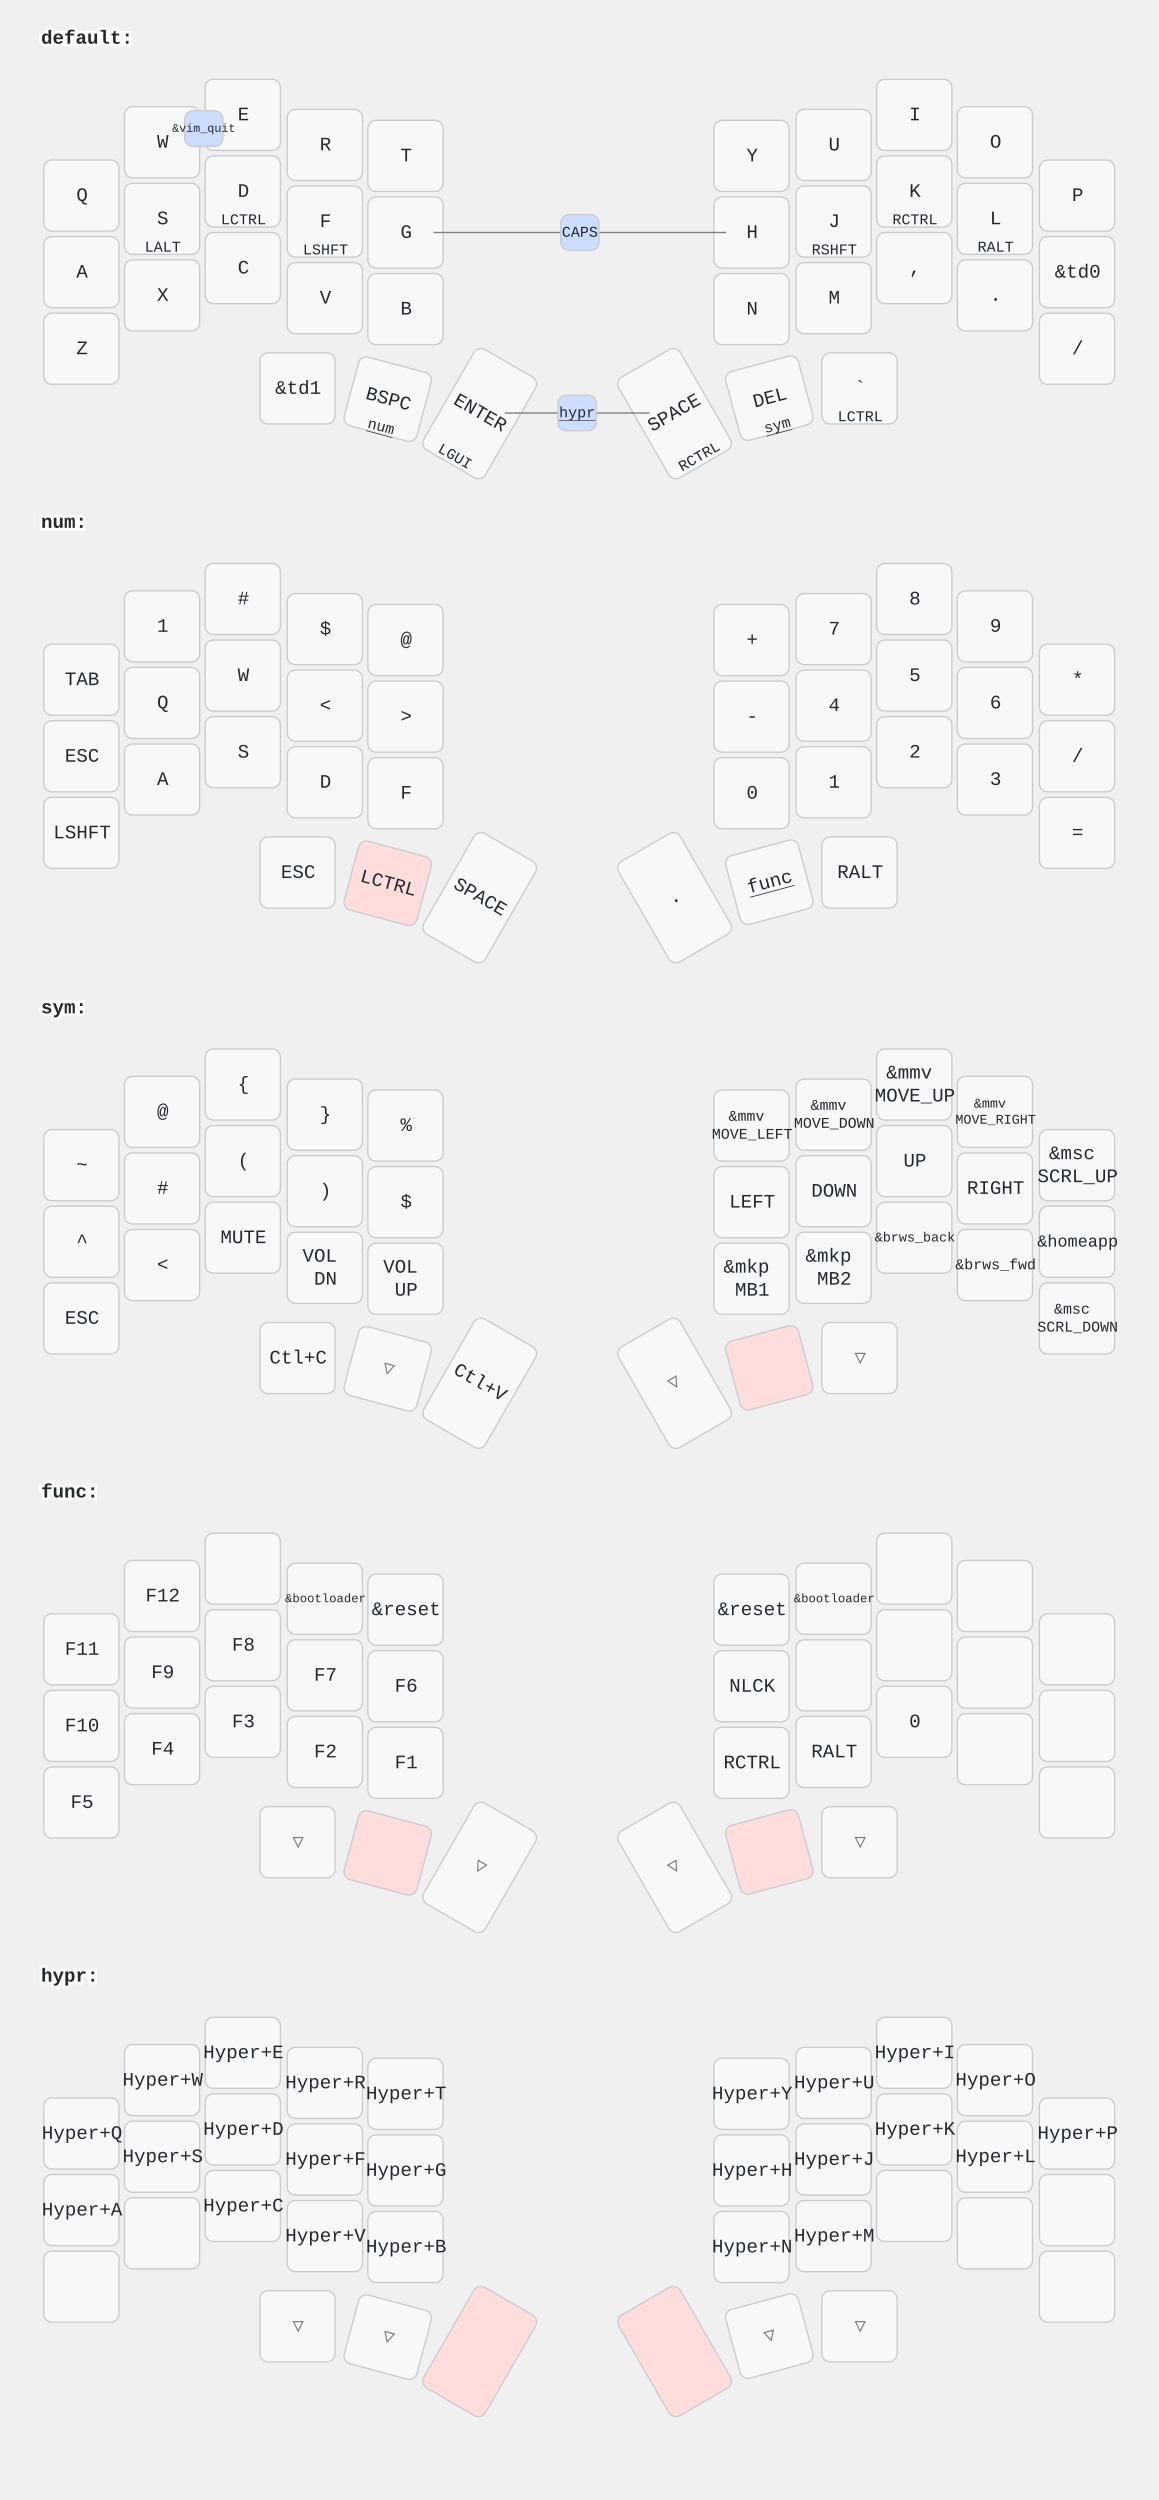
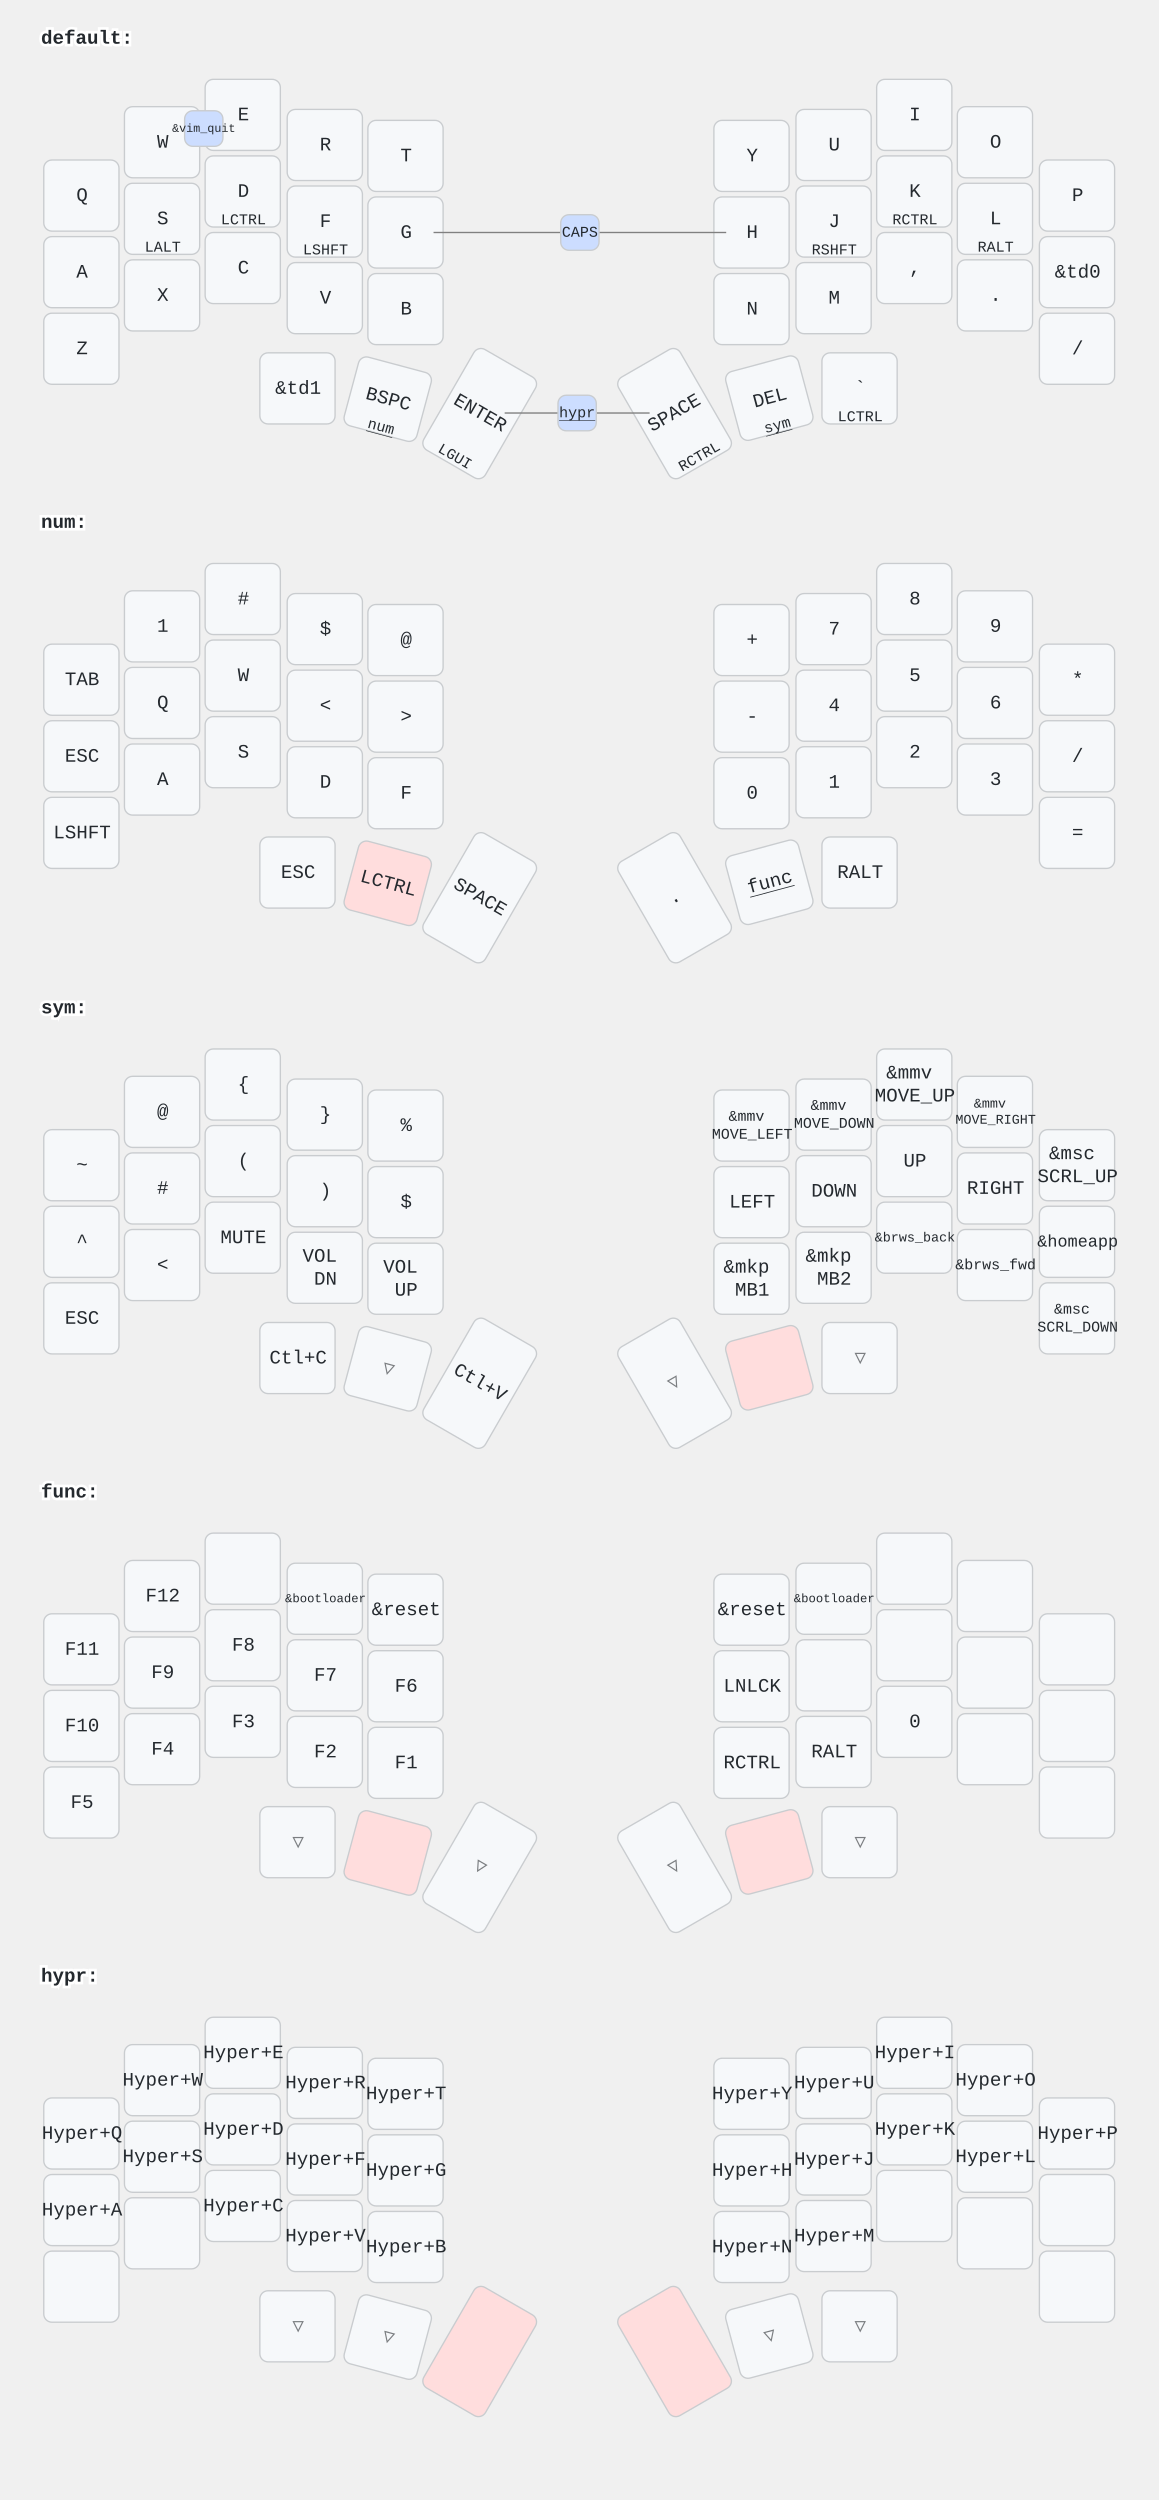
<svg xmlns="http://www.w3.org/2000/svg" width="847" height="1828" viewBox="0 0 847 1828" class="keymap">
  <style>/* inherit to force styles through use tags */
svg path {
    fill: inherit;
}

/* font and background color specifications */
svg.keymap {
    font-family: SFMono-Regular,Consolas,Liberation Mono,Menlo,monospace;
    font-size: 14px;
    font-kerning: normal;
    text-rendering: optimizeLegibility;
    fill: #24292e;
}

/* default key styling */
rect.key {
    fill: #f6f8fa;
}

rect.key, rect.combo {
    stroke: #c9cccf;
    stroke-width: 1;
}

/* default key side styling, only used is draw_key_sides is set */
rect.side {
    filter: brightness(90%);
}

/* color accent for combo boxes */
rect.combo, rect.combo-separate {
    fill: #cdf;
}

/* color accent for held keys */
rect.held, rect.combo.held {
    fill: #fdd;
}

/* color accent for ghost (optional) keys */
rect.ghost, rect.combo.ghost {
    stroke-dasharray: 4, 4;
    stroke-width: 2;
}

text {
    text-anchor: middle;
    dominant-baseline: middle;
}

/* styling for layer labels */
text.label {
    font-weight: bold;
    text-anchor: start;
    stroke: white;
    stroke-width: 4;
    paint-order: stroke;
}

/* styling for optional footer */
text.footer {
    text-anchor: end;
    dominant-baseline: auto;
    stroke: white;
    stroke-width: 4;
    paint-order: stroke;
}

/* styling for combo tap, and key non-tap label text */
text.combo, text.hold, text.shifted, text.left, text.right {
    font-size: 11px;
}

text.hold {
    text-anchor: middle;
    dominant-baseline: auto;
}

text.shifted {
    text-anchor: middle;
    dominant-baseline: hanging;
}

text.left {
    text-anchor: start;
}

text.right {
    text-anchor: end;
}

text.layer-activator {
    text-decoration: underline;
}

/* styling for hold/shifted label text in combo box */
text.combo.hold, text.combo.shifted, text.combo.left, text.combo.right {
    font-size: 8px;
}

/* lighter symbol for transparent keys */
text.trans {
    fill: #7b7e81;
}

/* styling for combo dendrons */
path.combo {
    stroke-width: 1;
    stroke: gray;
    fill: none;
}

/* Start Tabler Icons Cleanup */
/* cannot use height/width with glyphs */
.icon-tabler &gt; path {
    fill: inherit;
    stroke: inherit;
    stroke-width: 2;
}
/* hide tabler's default box */
.icon-tabler &gt; path[stroke="none"][fill="none"] {
    visibility: hidden;
}
/* End Tabler Icons Cleanup */
</style>
  <g transform="translate(30, 0)" class="layer-default">
    <text x="0" y="28" class="label" id="default">default:</text>
    <g transform="translate(0, 56)">
      <g transform="translate(30, 87)" class="key keypos-0">
        <rect rx="6" ry="6" x="-28" y="-26" width="55" height="52" class="key" />
        <text x="0" y="0" class="key tap">Q</text>
      </g>
      <g transform="translate(89, 48)" class="key keypos-1">
        <rect rx="6" ry="6" x="-28" y="-26" width="55" height="52" class="key" />
        <text x="0" y="0" class="key tap">W</text>
      </g>
      <g transform="translate(148, 28)" class="key keypos-2">
        <rect rx="6" ry="6" x="-28" y="-26" width="55" height="52" class="key" />
        <text x="0" y="0" class="key tap">E</text>
      </g>
      <g transform="translate(208, 50)" class="key keypos-3">
        <rect rx="6" ry="6" x="-28" y="-26" width="55" height="52" class="key" />
        <text x="0" y="0" class="key tap">R</text>
      </g>
      <g transform="translate(267, 58)" class="key keypos-4">
        <rect rx="6" ry="6" x="-28" y="-26" width="55" height="52" class="key" />
        <text x="0" y="0" class="key tap">T</text>
      </g>
      <g transform="translate(520, 58)" class="key keypos-5">
        <rect rx="6" ry="6" x="-28" y="-26" width="55" height="52" class="key" />
        <text x="0" y="0" class="key tap">Y</text>
      </g>
      <g transform="translate(580, 50)" class="key keypos-6">
        <rect rx="6" ry="6" x="-28" y="-26" width="55" height="52" class="key" />
        <text x="0" y="0" class="key tap">U</text>
      </g>
      <g transform="translate(639, 28)" class="key keypos-7">
        <rect rx="6" ry="6" x="-28" y="-26" width="55" height="52" class="key" />
        <text x="0" y="0" class="key tap">I</text>
      </g>
      <g transform="translate(698, 48)" class="key keypos-8">
        <rect rx="6" ry="6" x="-28" y="-26" width="55" height="52" class="key" />
        <text x="0" y="0" class="key tap">O</text>
      </g>
      <g transform="translate(758, 87)" class="key keypos-9">
        <rect rx="6" ry="6" x="-28" y="-26" width="55" height="52" class="key" />
        <text x="0" y="0" class="key tap">P</text>
      </g>
      <g transform="translate(30, 143)" class="key keypos-10">
        <rect rx="6" ry="6" x="-28" y="-26" width="55" height="52" class="key" />
        <text x="0" y="0" class="key tap">A</text>
      </g>
      <g transform="translate(89, 104)" class="key keypos-11">
        <rect rx="6" ry="6" x="-28" y="-26" width="55" height="52" class="key" />
        <text x="0" y="0" class="key tap">S</text>
        <text x="0" y="24" class="key hold">LALT</text>
      </g>
      <g transform="translate(148, 84)" class="key keypos-12">
        <rect rx="6" ry="6" x="-28" y="-26" width="55" height="52" class="key" />
        <text x="0" y="0" class="key tap">D</text>
        <text x="0" y="24" class="key hold">LCTRL</text>
      </g>
      <g transform="translate(208, 106)" class="key keypos-13">
        <rect rx="6" ry="6" x="-28" y="-26" width="55" height="52" class="key" />
        <text x="0" y="0" class="key tap">F</text>
        <text x="0" y="24" class="key hold">LSHFT</text>
      </g>
      <g transform="translate(267, 114)" class="key keypos-14">
        <rect rx="6" ry="6" x="-28" y="-26" width="55" height="52" class="key" />
        <text x="0" y="0" class="key tap">G</text>
      </g>
      <g transform="translate(520, 114)" class="key keypos-15">
        <rect rx="6" ry="6" x="-28" y="-26" width="55" height="52" class="key" />
        <text x="0" y="0" class="key tap">H</text>
      </g>
      <g transform="translate(580, 106)" class="key keypos-16">
        <rect rx="6" ry="6" x="-28" y="-26" width="55" height="52" class="key" />
        <text x="0" y="0" class="key tap">J</text>
        <text x="0" y="24" class="key hold">RSHFT</text>
      </g>
      <g transform="translate(639, 84)" class="key keypos-17">
        <rect rx="6" ry="6" x="-28" y="-26" width="55" height="52" class="key" />
        <text x="0" y="0" class="key tap">K</text>
        <text x="0" y="24" class="key hold">RCTRL</text>
      </g>
      <g transform="translate(698, 104)" class="key keypos-18">
        <rect rx="6" ry="6" x="-28" y="-26" width="55" height="52" class="key" />
        <text x="0" y="0" class="key tap">L</text>
        <text x="0" y="24" class="key hold">RALT</text>
      </g>
      <g transform="translate(758, 143)" class="key keypos-19">
        <rect rx="6" ry="6" x="-28" y="-26" width="55" height="52" class="key" />
        <text x="0" y="0" class="key tap">&amp;td0</text>
      </g>
      <g transform="translate(30, 199)" class="key keypos-20">
        <rect rx="6" ry="6" x="-28" y="-26" width="55" height="52" class="key" />
        <text x="0" y="0" class="key tap">Z</text>
      </g>
      <g transform="translate(89, 160)" class="key keypos-21">
        <rect rx="6" ry="6" x="-28" y="-26" width="55" height="52" class="key" />
        <text x="0" y="0" class="key tap">X</text>
      </g>
      <g transform="translate(148, 140)" class="key keypos-22">
        <rect rx="6" ry="6" x="-28" y="-26" width="55" height="52" class="key" />
        <text x="0" y="0" class="key tap">C</text>
      </g>
      <g transform="translate(208, 162)" class="key keypos-23">
        <rect rx="6" ry="6" x="-28" y="-26" width="55" height="52" class="key" />
        <text x="0" y="0" class="key tap">V</text>
      </g>
      <g transform="translate(267, 170)" class="key keypos-24">
        <rect rx="6" ry="6" x="-28" y="-26" width="55" height="52" class="key" />
        <text x="0" y="0" class="key tap">B</text>
      </g>
      <g transform="translate(520, 170)" class="key keypos-25">
        <rect rx="6" ry="6" x="-28" y="-26" width="55" height="52" class="key" />
        <text x="0" y="0" class="key tap">N</text>
      </g>
      <g transform="translate(580, 162)" class="key keypos-26">
        <rect rx="6" ry="6" x="-28" y="-26" width="55" height="52" class="key" />
        <text x="0" y="0" class="key tap">M</text>
      </g>
      <g transform="translate(639, 140)" class="key keypos-27">
        <rect rx="6" ry="6" x="-28" y="-26" width="55" height="52" class="key" />
        <text x="0" y="0" class="key tap">,</text>
      </g>
      <g transform="translate(698, 160)" class="key keypos-28">
        <rect rx="6" ry="6" x="-28" y="-26" width="55" height="52" class="key" />
        <text x="0" y="0" class="key tap">.</text>
      </g>
      <g transform="translate(758, 199)" class="key keypos-29">
        <rect rx="6" ry="6" x="-28" y="-26" width="55" height="52" class="key" />
        <text x="0" y="0" class="key tap">/</text>
      </g>
      <g transform="translate(188, 228)" class="key keypos-30">
        <rect rx="6" ry="6" x="-28" y="-26" width="55" height="52" class="key" />
        <text x="0" y="0" class="key tap">&amp;td1</text>
      </g>
      <g transform="translate(254, 236) rotate(15.0)" class="key keypos-31">
        <rect rx="6" ry="6" x="-28" y="-26" width="55" height="52" class="key" />
        <text x="0" y="0" class="key tap">BSPC</text>
        <a href="#num">
          <text x="0" y="24" class="key hold layer-activator">num</text>
        </a>
      </g>
      <g transform="translate(321, 246) rotate(30.0)" class="key keypos-32">
        <rect rx="6" ry="6" x="-26" y="-42" width="52" height="85" class="key" />
        <text x="0" y="0" class="key tap">ENTER</text>
        <text x="0" y="40" class="key hold">LGUI</text>
      </g>
      <g transform="translate(463, 246) rotate(-30.0)" class="key keypos-33">
        <rect rx="6" ry="6" x="-26" y="-42" width="52" height="85" class="key" />
        <text x="0" y="0" class="key tap">SPACE</text>
        <text x="0" y="40" class="key hold">RCTRL</text>
      </g>
      <g transform="translate(533, 235) rotate(-15.0)" class="key keypos-34">
        <rect rx="6" ry="6" x="-28" y="-26" width="55" height="52" class="key" />
        <text x="0" y="0" class="key tap">DEL</text>
        <a href="#sym">
          <text x="0" y="24" class="key hold layer-activator">sym</text>
        </a>
      </g>
      <g transform="translate(599, 228)" class="key keypos-35">
        <rect rx="6" ry="6" x="-28" y="-26" width="55" height="52" class="key" />
        <text x="0" y="0" class="key tap">`</text>
        <text x="0" y="24" class="key hold">LCTRL</text>
      </g>
      <g class="combo combopos-0">
        <rect rx="6" ry="6" x="105" y="25" width="28" height="26" class="combo" />
        <text x="119" y="38" class="combo tap">
          <tspan style="font-size: 78%">&amp;vim_quit</tspan>
        </text>
      </g>
      <g class="combo combopos-1">
        <path d="M392,246 l-53,0" class="combo" />
        <path d="M392,246 l53,0" class="combo" />
        <rect rx="6" ry="6" x="378" y="233" width="28" height="26" class="combo" />
        <a href="#hypr">
          <text x="392" y="246" class="combo tap layer-activator">hypr</text>
        </a>
      </g>
      <g class="combo combopos-2">
        <path d="M394,114 l-107,0" class="combo" />
        <path d="M394,114 l107,0" class="combo" />
        <rect rx="6" ry="6" x="380" y="101" width="28" height="26" class="combo" />
        <text x="394" y="114" class="combo tap">CAPS</text>
      </g>
    </g>
  </g>
  <g transform="translate(30, 354)" class="layer-num">
    <text x="0" y="28" class="label" id="num">num:</text>
    <g transform="translate(0, 56)">
      <g transform="translate(30, 87)" class="key keypos-0">
        <rect rx="6" ry="6" x="-28" y="-26" width="55" height="52" class="key" />
        <text x="0" y="0" class="key tap">TAB</text>
      </g>
      <g transform="translate(89, 48)" class="key keypos-1">
        <rect rx="6" ry="6" x="-28" y="-26" width="55" height="52" class="key" />
        <text x="0" y="0" class="key tap">1</text>
      </g>
      <g transform="translate(148, 28)" class="key keypos-2">
        <rect rx="6" ry="6" x="-28" y="-26" width="55" height="52" class="key" />
        <text x="0" y="0" class="key tap">#</text>
      </g>
      <g transform="translate(208, 50)" class="key keypos-3">
        <rect rx="6" ry="6" x="-28" y="-26" width="55" height="52" class="key" />
        <text x="0" y="0" class="key tap">$</text>
      </g>
      <g transform="translate(267, 58)" class="key keypos-4">
        <rect rx="6" ry="6" x="-28" y="-26" width="55" height="52" class="key" />
        <text x="0" y="0" class="key tap">@</text>
      </g>
      <g transform="translate(520, 58)" class="key keypos-5">
        <rect rx="6" ry="6" x="-28" y="-26" width="55" height="52" class="key" />
        <text x="0" y="0" class="key tap">+</text>
      </g>
      <g transform="translate(580, 50)" class="key keypos-6">
        <rect rx="6" ry="6" x="-28" y="-26" width="55" height="52" class="key" />
        <text x="0" y="0" class="key tap">7</text>
      </g>
      <g transform="translate(639, 28)" class="key keypos-7">
        <rect rx="6" ry="6" x="-28" y="-26" width="55" height="52" class="key" />
        <text x="0" y="0" class="key tap">8</text>
      </g>
      <g transform="translate(698, 48)" class="key keypos-8">
        <rect rx="6" ry="6" x="-28" y="-26" width="55" height="52" class="key" />
        <text x="0" y="0" class="key tap">9</text>
      </g>
      <g transform="translate(758, 87)" class="key keypos-9">
        <rect rx="6" ry="6" x="-28" y="-26" width="55" height="52" class="key" />
        <text x="0" y="0" class="key tap">*</text>
      </g>
      <g transform="translate(30, 143)" class="key keypos-10">
        <rect rx="6" ry="6" x="-28" y="-26" width="55" height="52" class="key" />
        <text x="0" y="0" class="key tap">ESC</text>
      </g>
      <g transform="translate(89, 104)" class="key keypos-11">
        <rect rx="6" ry="6" x="-28" y="-26" width="55" height="52" class="key" />
        <text x="0" y="0" class="key tap">Q</text>
      </g>
      <g transform="translate(148, 84)" class="key keypos-12">
        <rect rx="6" ry="6" x="-28" y="-26" width="55" height="52" class="key" />
        <text x="0" y="0" class="key tap">W</text>
      </g>
      <g transform="translate(208, 106)" class="key keypos-13">
        <rect rx="6" ry="6" x="-28" y="-26" width="55" height="52" class="key" />
        <text x="0" y="0" class="key tap">&lt;</text>
      </g>
      <g transform="translate(267, 114)" class="key keypos-14">
        <rect rx="6" ry="6" x="-28" y="-26" width="55" height="52" class="key" />
        <text x="0" y="0" class="key tap">&gt;</text>
      </g>
      <g transform="translate(520, 114)" class="key keypos-15">
        <rect rx="6" ry="6" x="-28" y="-26" width="55" height="52" class="key" />
        <text x="0" y="0" class="key tap">-</text>
      </g>
      <g transform="translate(580, 106)" class="key keypos-16">
        <rect rx="6" ry="6" x="-28" y="-26" width="55" height="52" class="key" />
        <text x="0" y="0" class="key tap">4</text>
      </g>
      <g transform="translate(639, 84)" class="key keypos-17">
        <rect rx="6" ry="6" x="-28" y="-26" width="55" height="52" class="key" />
        <text x="0" y="0" class="key tap">5</text>
      </g>
      <g transform="translate(698, 104)" class="key keypos-18">
        <rect rx="6" ry="6" x="-28" y="-26" width="55" height="52" class="key" />
        <text x="0" y="0" class="key tap">6</text>
      </g>
      <g transform="translate(758, 143)" class="key keypos-19">
        <rect rx="6" ry="6" x="-28" y="-26" width="55" height="52" class="key" />
        <text x="0" y="0" class="key tap">/</text>
      </g>
      <g transform="translate(30, 199)" class="key keypos-20">
        <rect rx="6" ry="6" x="-28" y="-26" width="55" height="52" class="key" />
        <text x="0" y="0" class="key tap">LSHFT</text>
      </g>
      <g transform="translate(89, 160)" class="key keypos-21">
        <rect rx="6" ry="6" x="-28" y="-26" width="55" height="52" class="key" />
        <text x="0" y="0" class="key tap">A</text>
      </g>
      <g transform="translate(148, 140)" class="key keypos-22">
        <rect rx="6" ry="6" x="-28" y="-26" width="55" height="52" class="key" />
        <text x="0" y="0" class="key tap">S</text>
      </g>
      <g transform="translate(208, 162)" class="key keypos-23">
        <rect rx="6" ry="6" x="-28" y="-26" width="55" height="52" class="key" />
        <text x="0" y="0" class="key tap">D</text>
      </g>
      <g transform="translate(267, 170)" class="key keypos-24">
        <rect rx="6" ry="6" x="-28" y="-26" width="55" height="52" class="key" />
        <text x="0" y="0" class="key tap">F</text>
      </g>
      <g transform="translate(520, 170)" class="key keypos-25">
        <rect rx="6" ry="6" x="-28" y="-26" width="55" height="52" class="key" />
        <text x="0" y="0" class="key tap">0</text>
      </g>
      <g transform="translate(580, 162)" class="key keypos-26">
        <rect rx="6" ry="6" x="-28" y="-26" width="55" height="52" class="key" />
        <text x="0" y="0" class="key tap">1</text>
      </g>
      <g transform="translate(639, 140)" class="key keypos-27">
        <rect rx="6" ry="6" x="-28" y="-26" width="55" height="52" class="key" />
        <text x="0" y="0" class="key tap">2</text>
      </g>
      <g transform="translate(698, 160)" class="key keypos-28">
        <rect rx="6" ry="6" x="-28" y="-26" width="55" height="52" class="key" />
        <text x="0" y="0" class="key tap">3</text>
      </g>
      <g transform="translate(758, 199)" class="key keypos-29">
        <rect rx="6" ry="6" x="-28" y="-26" width="55" height="52" class="key" />
        <text x="0" y="0" class="key tap">=</text>
      </g>
      <g transform="translate(188, 228)" class="key keypos-30">
        <rect rx="6" ry="6" x="-28" y="-26" width="55" height="52" class="key" />
        <text x="0" y="0" class="key tap">ESC</text>
      </g>
      <g transform="translate(254, 236) rotate(15.0)" class="key held keypos-31">
        <rect rx="6" ry="6" x="-28" y="-26" width="55" height="52" class="key held" />
        <text x="0" y="0" class="key held tap">LCTRL</text>
      </g>
      <g transform="translate(321, 246) rotate(30.0)" class="key keypos-32">
        <rect rx="6" ry="6" x="-26" y="-42" width="52" height="85" class="key" />
        <text x="0" y="0" class="key tap">SPACE</text>
      </g>
      <g transform="translate(463, 246) rotate(-30.0)" class="key keypos-33">
        <rect rx="6" ry="6" x="-26" y="-42" width="52" height="85" class="key" />
        <text x="0" y="0" class="key tap">.</text>
      </g>
      <g transform="translate(533, 235) rotate(-15.0)" class="key keypos-34">
        <rect rx="6" ry="6" x="-28" y="-26" width="55" height="52" class="key" />
        <a href="#func">
          <text x="0" y="0" class="key tap layer-activator">func</text>
        </a>
      </g>
      <g transform="translate(599, 228)" class="key keypos-35">
        <rect rx="6" ry="6" x="-28" y="-26" width="55" height="52" class="key" />
        <text x="0" y="0" class="key tap">RALT</text>
      </g>
    </g>
  </g>
  <g transform="translate(30, 709)" class="layer-sym">
    <text x="0" y="28" class="label" id="sym">sym:</text>
    <g transform="translate(0, 56)">
      <g transform="translate(30, 87)" class="key keypos-0">
        <rect rx="6" ry="6" x="-28" y="-26" width="55" height="52" class="key" />
        <text x="0" y="0" class="key tap">~</text>
      </g>
      <g transform="translate(89, 48)" class="key keypos-1">
        <rect rx="6" ry="6" x="-28" y="-26" width="55" height="52" class="key" />
        <text x="0" y="0" class="key tap">@</text>
      </g>
      <g transform="translate(148, 28)" class="key keypos-2">
        <rect rx="6" ry="6" x="-28" y="-26" width="55" height="52" class="key" />
        <text x="0" y="0" class="key tap">{</text>
      </g>
      <g transform="translate(208, 50)" class="key keypos-3">
        <rect rx="6" ry="6" x="-28" y="-26" width="55" height="52" class="key" />
        <text x="0" y="0" class="key tap">}</text>
      </g>
      <g transform="translate(267, 58)" class="key keypos-4">
        <rect rx="6" ry="6" x="-28" y="-26" width="55" height="52" class="key" />
        <text x="0" y="0" class="key tap">%</text>
      </g>
      <g transform="translate(520, 58)" class="key keypos-5">
        <rect rx="6" ry="6" x="-28" y="-26" width="55" height="52" class="key" />
        <text x="0" y="0" class="key tap">
          <tspan x="0" dy="-0.6em" style="font-size: 78%">&amp;mmv</tspan>
          <tspan x="0" dy="1.2em" style="font-size: 78%">MOVE_LEFT</tspan>
        </text>
      </g>
      <g transform="translate(580, 50)" class="key keypos-6">
        <rect rx="6" ry="6" x="-28" y="-26" width="55" height="52" class="key" />
        <text x="0" y="0" class="key tap">
          <tspan x="0" dy="-0.6em" style="font-size: 78%">&amp;mmv</tspan>
          <tspan x="0" dy="1.2em" style="font-size: 78%">MOVE_DOWN</tspan>
        </text>
      </g>
      <g transform="translate(639, 28)" class="key keypos-7">
        <rect rx="6" ry="6" x="-28" y="-26" width="55" height="52" class="key" />
        <text x="0" y="0" class="key tap">
          <tspan x="0" dy="-0.6em">&amp;mmv</tspan>
          <tspan x="0" dy="1.2em">MOVE_UP</tspan>
        </text>
      </g>
      <g transform="translate(698, 48)" class="key keypos-8">
        <rect rx="6" ry="6" x="-28" y="-26" width="55" height="52" class="key" />
        <text x="0" y="0" class="key tap">
          <tspan x="0" dy="-0.6em" style="font-size: 70%">&amp;mmv</tspan>
          <tspan x="0" dy="1.2em" style="font-size: 70%">MOVE_RIGHT</tspan>
        </text>
      </g>
      <g transform="translate(758, 87)" class="key keypos-9">
        <rect rx="6" ry="6" x="-28" y="-26" width="55" height="52" class="key" />
        <text x="0" y="0" class="key tap">
          <tspan x="0" dy="-0.6em">&amp;msc</tspan>
          <tspan x="0" dy="1.2em">SCRL_UP</tspan>
        </text>
      </g>
      <g transform="translate(30, 143)" class="key keypos-10">
        <rect rx="6" ry="6" x="-28" y="-26" width="55" height="52" class="key" />
        <text x="0" y="0" class="key tap">^</text>
      </g>
      <g transform="translate(89, 104)" class="key keypos-11">
        <rect rx="6" ry="6" x="-28" y="-26" width="55" height="52" class="key" />
        <text x="0" y="0" class="key tap">#</text>
      </g>
      <g transform="translate(148, 84)" class="key keypos-12">
        <rect rx="6" ry="6" x="-28" y="-26" width="55" height="52" class="key" />
        <text x="0" y="0" class="key tap">(</text>
      </g>
      <g transform="translate(208, 106)" class="key keypos-13">
        <rect rx="6" ry="6" x="-28" y="-26" width="55" height="52" class="key" />
        <text x="0" y="0" class="key tap">)</text>
      </g>
      <g transform="translate(267, 114)" class="key keypos-14">
        <rect rx="6" ry="6" x="-28" y="-26" width="55" height="52" class="key" />
        <text x="0" y="0" class="key tap">$</text>
      </g>
      <g transform="translate(520, 114)" class="key keypos-15">
        <rect rx="6" ry="6" x="-28" y="-26" width="55" height="52" class="key" />
        <text x="0" y="0" class="key tap">LEFT</text>
      </g>
      <g transform="translate(580, 106)" class="key keypos-16">
        <rect rx="6" ry="6" x="-28" y="-26" width="55" height="52" class="key" />
        <text x="0" y="0" class="key tap">DOWN</text>
      </g>
      <g transform="translate(639, 84)" class="key keypos-17">
        <rect rx="6" ry="6" x="-28" y="-26" width="55" height="52" class="key" />
        <text x="0" y="0" class="key tap">UP</text>
      </g>
      <g transform="translate(698, 104)" class="key keypos-18">
        <rect rx="6" ry="6" x="-28" y="-26" width="55" height="52" class="key" />
        <text x="0" y="0" class="key tap">RIGHT</text>
      </g>
      <g transform="translate(758, 143)" class="key keypos-19">
        <rect rx="6" ry="6" x="-28" y="-26" width="55" height="52" class="key" />
        <text x="0" y="0" class="key tap">
          <tspan style="font-size: 88%">&amp;homeapp</tspan>
        </text>
      </g>
      <g transform="translate(30, 199)" class="key keypos-20">
        <rect rx="6" ry="6" x="-28" y="-26" width="55" height="52" class="key" />
        <text x="0" y="0" class="key tap">ESC</text>
      </g>
      <g transform="translate(89, 160)" class="key keypos-21">
        <rect rx="6" ry="6" x="-28" y="-26" width="55" height="52" class="key" />
        <text x="0" y="0" class="key tap">&lt;</text>
      </g>
      <g transform="translate(148, 140)" class="key keypos-22">
        <rect rx="6" ry="6" x="-28" y="-26" width="55" height="52" class="key" />
        <text x="0" y="0" class="key tap">MUTE</text>
      </g>
      <g transform="translate(208, 162)" class="key keypos-23">
        <rect rx="6" ry="6" x="-28" y="-26" width="55" height="52" class="key" />
        <text x="0" y="0" class="key tap">
          <tspan x="0" dy="-0.6em">VOL</tspan>
          <tspan x="0" dy="1.2em">DN</tspan>
        </text>
      </g>
      <g transform="translate(267, 170)" class="key keypos-24">
        <rect rx="6" ry="6" x="-28" y="-26" width="55" height="52" class="key" />
        <text x="0" y="0" class="key tap">
          <tspan x="0" dy="-0.6em">VOL</tspan>
          <tspan x="0" dy="1.2em">UP</tspan>
        </text>
      </g>
      <g transform="translate(520, 170)" class="key keypos-25">
        <rect rx="6" ry="6" x="-28" y="-26" width="55" height="52" class="key" />
        <text x="0" y="0" class="key tap">
          <tspan x="0" dy="-0.6em">&amp;mkp</tspan>
          <tspan x="0" dy="1.2em">MB1</tspan>
        </text>
      </g>
      <g transform="translate(580, 162)" class="key keypos-26">
        <rect rx="6" ry="6" x="-28" y="-26" width="55" height="52" class="key" />
        <text x="0" y="0" class="key tap">
          <tspan x="0" dy="-0.6em">&amp;mkp</tspan>
          <tspan x="0" dy="1.2em">MB2</tspan>
        </text>
      </g>
      <g transform="translate(639, 140)" class="key keypos-27">
        <rect rx="6" ry="6" x="-28" y="-26" width="55" height="52" class="key" />
        <text x="0" y="0" class="key tap">
          <tspan style="font-size: 70%">&amp;brws_back</tspan>
        </text>
      </g>
      <g transform="translate(698, 160)" class="key keypos-28">
        <rect rx="6" ry="6" x="-28" y="-26" width="55" height="52" class="key" />
        <text x="0" y="0" class="key tap">
          <tspan style="font-size: 78%">&amp;brws_fwd</tspan>
        </text>
      </g>
      <g transform="translate(758, 199)" class="key keypos-29">
        <rect rx="6" ry="6" x="-28" y="-26" width="55" height="52" class="key" />
        <text x="0" y="0" class="key tap">
          <tspan x="0" dy="-0.6em" style="font-size: 78%">&amp;msc</tspan>
          <tspan x="0" dy="1.2em" style="font-size: 78%">SCRL_DOWN</tspan>
        </text>
      </g>
      <g transform="translate(188, 228)" class="key keypos-30">
        <rect rx="6" ry="6" x="-28" y="-26" width="55" height="52" class="key" />
        <text x="0" y="0" class="key tap">Ctl+C</text>
      </g>
      <g transform="translate(254, 236) rotate(15.0)" class="key trans keypos-31">
        <rect rx="6" ry="6" x="-28" y="-26" width="55" height="52" class="key trans" />
        <text x="0" y="0" class="key trans tap">▽</text>
      </g>
      <g transform="translate(321, 246) rotate(30.0)" class="key keypos-32">
        <rect rx="6" ry="6" x="-26" y="-42" width="52" height="85" class="key" />
        <text x="0" y="0" class="key tap">Ctl+V</text>
      </g>
      <g transform="translate(463, 246) rotate(-30.0)" class="key trans keypos-33">
        <rect rx="6" ry="6" x="-26" y="-42" width="52" height="85" class="key trans" />
        <text x="0" y="0" class="key trans tap">▽</text>
      </g>
      <g transform="translate(533, 235) rotate(-15.0)" class="key held keypos-34">
        <rect rx="6" ry="6" x="-28" y="-26" width="55" height="52" class="key held" />
      </g>
      <g transform="translate(599, 228)" class="key trans keypos-35">
        <rect rx="6" ry="6" x="-28" y="-26" width="55" height="52" class="key trans" />
        <text x="0" y="0" class="key trans tap">▽</text>
      </g>
    </g>
  </g>
  <g transform="translate(30, 1063)" class="layer-func">
    <text x="0" y="28" class="label" id="func">func:</text>
    <g transform="translate(0, 56)">
      <g transform="translate(30, 87)" class="key keypos-0">
        <rect rx="6" ry="6" x="-28" y="-26" width="55" height="52" class="key" />
        <text x="0" y="0" class="key tap">F11</text>
      </g>
      <g transform="translate(89, 48)" class="key keypos-1">
        <rect rx="6" ry="6" x="-28" y="-26" width="55" height="52" class="key" />
        <text x="0" y="0" class="key tap">F12</text>
      </g>
      <g transform="translate(148, 28)" class="key keypos-2">
        <rect rx="6" ry="6" x="-28" y="-26" width="55" height="52" class="key" />
      </g>
      <g transform="translate(208, 50)" class="key keypos-3">
        <rect rx="6" ry="6" x="-28" y="-26" width="55" height="52" class="key" />
        <text x="0" y="0" class="key tap">
          <tspan style="font-size: 64%">&amp;bootloader</tspan>
        </text>
      </g>
      <g transform="translate(267, 58)" class="key keypos-4">
        <rect rx="6" ry="6" x="-28" y="-26" width="55" height="52" class="key" />
        <text x="0" y="0" class="key tap">&amp;reset</text>
      </g>
      <g transform="translate(520, 58)" class="key keypos-5">
        <rect rx="6" ry="6" x="-28" y="-26" width="55" height="52" class="key" />
        <text x="0" y="0" class="key tap">&amp;reset</text>
      </g>
      <g transform="translate(580, 50)" class="key keypos-6">
        <rect rx="6" ry="6" x="-28" y="-26" width="55" height="52" class="key" />
        <text x="0" y="0" class="key tap">
          <tspan style="font-size: 64%">&amp;bootloader</tspan>
        </text>
      </g>
      <g transform="translate(639, 28)" class="key keypos-7">
        <rect rx="6" ry="6" x="-28" y="-26" width="55" height="52" class="key" />
      </g>
      <g transform="translate(698, 48)" class="key keypos-8">
        <rect rx="6" ry="6" x="-28" y="-26" width="55" height="52" class="key" />
      </g>
      <g transform="translate(758, 87)" class="key keypos-9">
        <rect rx="6" ry="6" x="-28" y="-26" width="55" height="52" class="key" />
      </g>
      <g transform="translate(30, 143)" class="key keypos-10">
        <rect rx="6" ry="6" x="-28" y="-26" width="55" height="52" class="key" />
        <text x="0" y="0" class="key tap">F10</text>
      </g>
      <g transform="translate(89, 104)" class="key keypos-11">
        <rect rx="6" ry="6" x="-28" y="-26" width="55" height="52" class="key" />
        <text x="0" y="0" class="key tap">F9</text>
      </g>
      <g transform="translate(148, 84)" class="key keypos-12">
        <rect rx="6" ry="6" x="-28" y="-26" width="55" height="52" class="key" />
        <text x="0" y="0" class="key tap">F8</text>
      </g>
      <g transform="translate(208, 106)" class="key keypos-13">
        <rect rx="6" ry="6" x="-28" y="-26" width="55" height="52" class="key" />
        <text x="0" y="0" class="key tap">F7</text>
      </g>
      <g transform="translate(267, 114)" class="key keypos-14">
        <rect rx="6" ry="6" x="-28" y="-26" width="55" height="52" class="key" />
        <text x="0" y="0" class="key tap">F6</text>
      </g>
      <g transform="translate(520, 114)" class="key keypos-15">
        <rect rx="6" ry="6" x="-28" y="-26" width="55" height="52" class="key" />
-         <text x="0" y="0" class="key tap">NLCK</text>
+         <text x="0" y="0" class="key tap">LNLCK</text>
      </g>
      <g transform="translate(580, 106)" class="key keypos-16">
        <rect rx="6" ry="6" x="-28" y="-26" width="55" height="52" class="key" />
      </g>
      <g transform="translate(639, 84)" class="key keypos-17">
        <rect rx="6" ry="6" x="-28" y="-26" width="55" height="52" class="key" />
      </g>
      <g transform="translate(698, 104)" class="key keypos-18">
        <rect rx="6" ry="6" x="-28" y="-26" width="55" height="52" class="key" />
      </g>
      <g transform="translate(758, 143)" class="key keypos-19">
        <rect rx="6" ry="6" x="-28" y="-26" width="55" height="52" class="key" />
      </g>
      <g transform="translate(30, 199)" class="key keypos-20">
        <rect rx="6" ry="6" x="-28" y="-26" width="55" height="52" class="key" />
        <text x="0" y="0" class="key tap">F5</text>
      </g>
      <g transform="translate(89, 160)" class="key keypos-21">
        <rect rx="6" ry="6" x="-28" y="-26" width="55" height="52" class="key" />
        <text x="0" y="0" class="key tap">F4</text>
      </g>
      <g transform="translate(148, 140)" class="key keypos-22">
        <rect rx="6" ry="6" x="-28" y="-26" width="55" height="52" class="key" />
        <text x="0" y="0" class="key tap">F3</text>
      </g>
      <g transform="translate(208, 162)" class="key keypos-23">
        <rect rx="6" ry="6" x="-28" y="-26" width="55" height="52" class="key" />
        <text x="0" y="0" class="key tap">F2</text>
      </g>
      <g transform="translate(267, 170)" class="key keypos-24">
        <rect rx="6" ry="6" x="-28" y="-26" width="55" height="52" class="key" />
        <text x="0" y="0" class="key tap">F1</text>
      </g>
      <g transform="translate(520, 170)" class="key keypos-25">
        <rect rx="6" ry="6" x="-28" y="-26" width="55" height="52" class="key" />
        <text x="0" y="0" class="key tap">RCTRL</text>
      </g>
      <g transform="translate(580, 162)" class="key keypos-26">
        <rect rx="6" ry="6" x="-28" y="-26" width="55" height="52" class="key" />
        <text x="0" y="0" class="key tap">RALT</text>
      </g>
      <g transform="translate(639, 140)" class="key keypos-27">
        <rect rx="6" ry="6" x="-28" y="-26" width="55" height="52" class="key" />
        <text x="0" y="0" class="key tap">0</text>
      </g>
      <g transform="translate(698, 160)" class="key keypos-28">
        <rect rx="6" ry="6" x="-28" y="-26" width="55" height="52" class="key" />
      </g>
      <g transform="translate(758, 199)" class="key keypos-29">
        <rect rx="6" ry="6" x="-28" y="-26" width="55" height="52" class="key" />
      </g>
      <g transform="translate(188, 228)" class="key trans keypos-30">
        <rect rx="6" ry="6" x="-28" y="-26" width="55" height="52" class="key trans" />
        <text x="0" y="0" class="key trans tap">▽</text>
      </g>
      <g transform="translate(254, 236) rotate(15.0)" class="key held keypos-31">
        <rect rx="6" ry="6" x="-28" y="-26" width="55" height="52" class="key held" />
      </g>
      <g transform="translate(321, 246) rotate(30.0)" class="key trans keypos-32">
        <rect rx="6" ry="6" x="-26" y="-42" width="52" height="85" class="key trans" />
        <text x="0" y="0" class="key trans tap">▽</text>
      </g>
      <g transform="translate(463, 246) rotate(-30.0)" class="key trans keypos-33">
        <rect rx="6" ry="6" x="-26" y="-42" width="52" height="85" class="key trans" />
        <text x="0" y="0" class="key trans tap">▽</text>
      </g>
      <g transform="translate(533, 235) rotate(-15.0)" class="key held keypos-34">
        <rect rx="6" ry="6" x="-28" y="-26" width="55" height="52" class="key held" />
      </g>
      <g transform="translate(599, 228)" class="key trans keypos-35">
        <rect rx="6" ry="6" x="-28" y="-26" width="55" height="52" class="key trans" />
        <text x="0" y="0" class="key trans tap">▽</text>
      </g>
    </g>
  </g>
  <g transform="translate(30, 1417)" class="layer-hypr">
    <text x="0" y="28" class="label" id="hypr">hypr:</text>
    <g transform="translate(0, 56)">
      <g transform="translate(30, 87)" class="key keypos-0">
        <rect rx="6" ry="6" x="-28" y="-26" width="55" height="52" class="key" />
        <text x="0" y="0" class="key tap">Hyper+Q</text>
      </g>
      <g transform="translate(89, 48)" class="key keypos-1">
        <rect rx="6" ry="6" x="-28" y="-26" width="55" height="52" class="key" />
        <text x="0" y="0" class="key tap">Hyper+W</text>
      </g>
      <g transform="translate(148, 28)" class="key keypos-2">
        <rect rx="6" ry="6" x="-28" y="-26" width="55" height="52" class="key" />
        <text x="0" y="0" class="key tap">Hyper+E</text>
      </g>
      <g transform="translate(208, 50)" class="key keypos-3">
        <rect rx="6" ry="6" x="-28" y="-26" width="55" height="52" class="key" />
        <text x="0" y="0" class="key tap">Hyper+R</text>
      </g>
      <g transform="translate(267, 58)" class="key keypos-4">
        <rect rx="6" ry="6" x="-28" y="-26" width="55" height="52" class="key" />
        <text x="0" y="0" class="key tap">Hyper+T</text>
      </g>
      <g transform="translate(520, 58)" class="key keypos-5">
        <rect rx="6" ry="6" x="-28" y="-26" width="55" height="52" class="key" />
        <text x="0" y="0" class="key tap">Hyper+Y</text>
      </g>
      <g transform="translate(580, 50)" class="key keypos-6">
        <rect rx="6" ry="6" x="-28" y="-26" width="55" height="52" class="key" />
        <text x="0" y="0" class="key tap">Hyper+U</text>
      </g>
      <g transform="translate(639, 28)" class="key keypos-7">
        <rect rx="6" ry="6" x="-28" y="-26" width="55" height="52" class="key" />
        <text x="0" y="0" class="key tap">Hyper+I</text>
      </g>
      <g transform="translate(698, 48)" class="key keypos-8">
        <rect rx="6" ry="6" x="-28" y="-26" width="55" height="52" class="key" />
        <text x="0" y="0" class="key tap">Hyper+O</text>
      </g>
      <g transform="translate(758, 87)" class="key keypos-9">
        <rect rx="6" ry="6" x="-28" y="-26" width="55" height="52" class="key" />
        <text x="0" y="0" class="key tap">Hyper+P</text>
      </g>
      <g transform="translate(30, 143)" class="key keypos-10">
        <rect rx="6" ry="6" x="-28" y="-26" width="55" height="52" class="key" />
        <text x="0" y="0" class="key tap">Hyper+A</text>
      </g>
      <g transform="translate(89, 104)" class="key keypos-11">
        <rect rx="6" ry="6" x="-28" y="-26" width="55" height="52" class="key" />
        <text x="0" y="0" class="key tap">Hyper+S</text>
      </g>
      <g transform="translate(148, 84)" class="key keypos-12">
        <rect rx="6" ry="6" x="-28" y="-26" width="55" height="52" class="key" />
        <text x="0" y="0" class="key tap">Hyper+D</text>
      </g>
      <g transform="translate(208, 106)" class="key keypos-13">
        <rect rx="6" ry="6" x="-28" y="-26" width="55" height="52" class="key" />
        <text x="0" y="0" class="key tap">Hyper+F</text>
      </g>
      <g transform="translate(267, 114)" class="key keypos-14">
        <rect rx="6" ry="6" x="-28" y="-26" width="55" height="52" class="key" />
        <text x="0" y="0" class="key tap">Hyper+G</text>
      </g>
      <g transform="translate(520, 114)" class="key keypos-15">
        <rect rx="6" ry="6" x="-28" y="-26" width="55" height="52" class="key" />
        <text x="0" y="0" class="key tap">Hyper+H</text>
      </g>
      <g transform="translate(580, 106)" class="key keypos-16">
        <rect rx="6" ry="6" x="-28" y="-26" width="55" height="52" class="key" />
        <text x="0" y="0" class="key tap">Hyper+J</text>
      </g>
      <g transform="translate(639, 84)" class="key keypos-17">
        <rect rx="6" ry="6" x="-28" y="-26" width="55" height="52" class="key" />
        <text x="0" y="0" class="key tap">Hyper+K</text>
      </g>
      <g transform="translate(698, 104)" class="key keypos-18">
        <rect rx="6" ry="6" x="-28" y="-26" width="55" height="52" class="key" />
        <text x="0" y="0" class="key tap">Hyper+L</text>
      </g>
      <g transform="translate(758, 143)" class="key keypos-19">
        <rect rx="6" ry="6" x="-28" y="-26" width="55" height="52" class="key" />
      </g>
      <g transform="translate(30, 199)" class="key keypos-20">
        <rect rx="6" ry="6" x="-28" y="-26" width="55" height="52" class="key" />
      </g>
      <g transform="translate(89, 160)" class="key keypos-21">
        <rect rx="6" ry="6" x="-28" y="-26" width="55" height="52" class="key" />
      </g>
      <g transform="translate(148, 140)" class="key keypos-22">
        <rect rx="6" ry="6" x="-28" y="-26" width="55" height="52" class="key" />
        <text x="0" y="0" class="key tap">Hyper+C</text>
      </g>
      <g transform="translate(208, 162)" class="key keypos-23">
        <rect rx="6" ry="6" x="-28" y="-26" width="55" height="52" class="key" />
        <text x="0" y="0" class="key tap">Hyper+V</text>
      </g>
      <g transform="translate(267, 170)" class="key keypos-24">
        <rect rx="6" ry="6" x="-28" y="-26" width="55" height="52" class="key" />
        <text x="0" y="0" class="key tap">Hyper+B</text>
      </g>
      <g transform="translate(520, 170)" class="key keypos-25">
        <rect rx="6" ry="6" x="-28" y="-26" width="55" height="52" class="key" />
        <text x="0" y="0" class="key tap">Hyper+N</text>
      </g>
      <g transform="translate(580, 162)" class="key keypos-26">
        <rect rx="6" ry="6" x="-28" y="-26" width="55" height="52" class="key" />
        <text x="0" y="0" class="key tap">Hyper+M</text>
      </g>
      <g transform="translate(639, 140)" class="key keypos-27">
        <rect rx="6" ry="6" x="-28" y="-26" width="55" height="52" class="key" />
      </g>
      <g transform="translate(698, 160)" class="key keypos-28">
        <rect rx="6" ry="6" x="-28" y="-26" width="55" height="52" class="key" />
      </g>
      <g transform="translate(758, 199)" class="key keypos-29">
        <rect rx="6" ry="6" x="-28" y="-26" width="55" height="52" class="key" />
      </g>
      <g transform="translate(188, 228)" class="key trans keypos-30">
        <rect rx="6" ry="6" x="-28" y="-26" width="55" height="52" class="key trans" />
        <text x="0" y="0" class="key trans tap">▽</text>
      </g>
      <g transform="translate(254, 236) rotate(15.0)" class="key trans keypos-31">
        <rect rx="6" ry="6" x="-28" y="-26" width="55" height="52" class="key trans" />
        <text x="0" y="0" class="key trans tap">▽</text>
      </g>
      <g transform="translate(321, 246) rotate(30.0)" class="key held keypos-32">
        <rect rx="6" ry="6" x="-26" y="-42" width="52" height="85" class="key held" />
      </g>
      <g transform="translate(463, 246) rotate(-30.0)" class="key held keypos-33">
        <rect rx="6" ry="6" x="-26" y="-42" width="52" height="85" class="key held" />
      </g>
      <g transform="translate(533, 235) rotate(-15.0)" class="key trans keypos-34">
        <rect rx="6" ry="6" x="-28" y="-26" width="55" height="52" class="key trans" />
        <text x="0" y="0" class="key trans tap">▽</text>
      </g>
      <g transform="translate(599, 228)" class="key trans keypos-35">
        <rect rx="6" ry="6" x="-28" y="-26" width="55" height="52" class="key trans" />
        <text x="0" y="0" class="key trans tap">▽</text>
      </g>
    </g>
  </g>
</svg>
